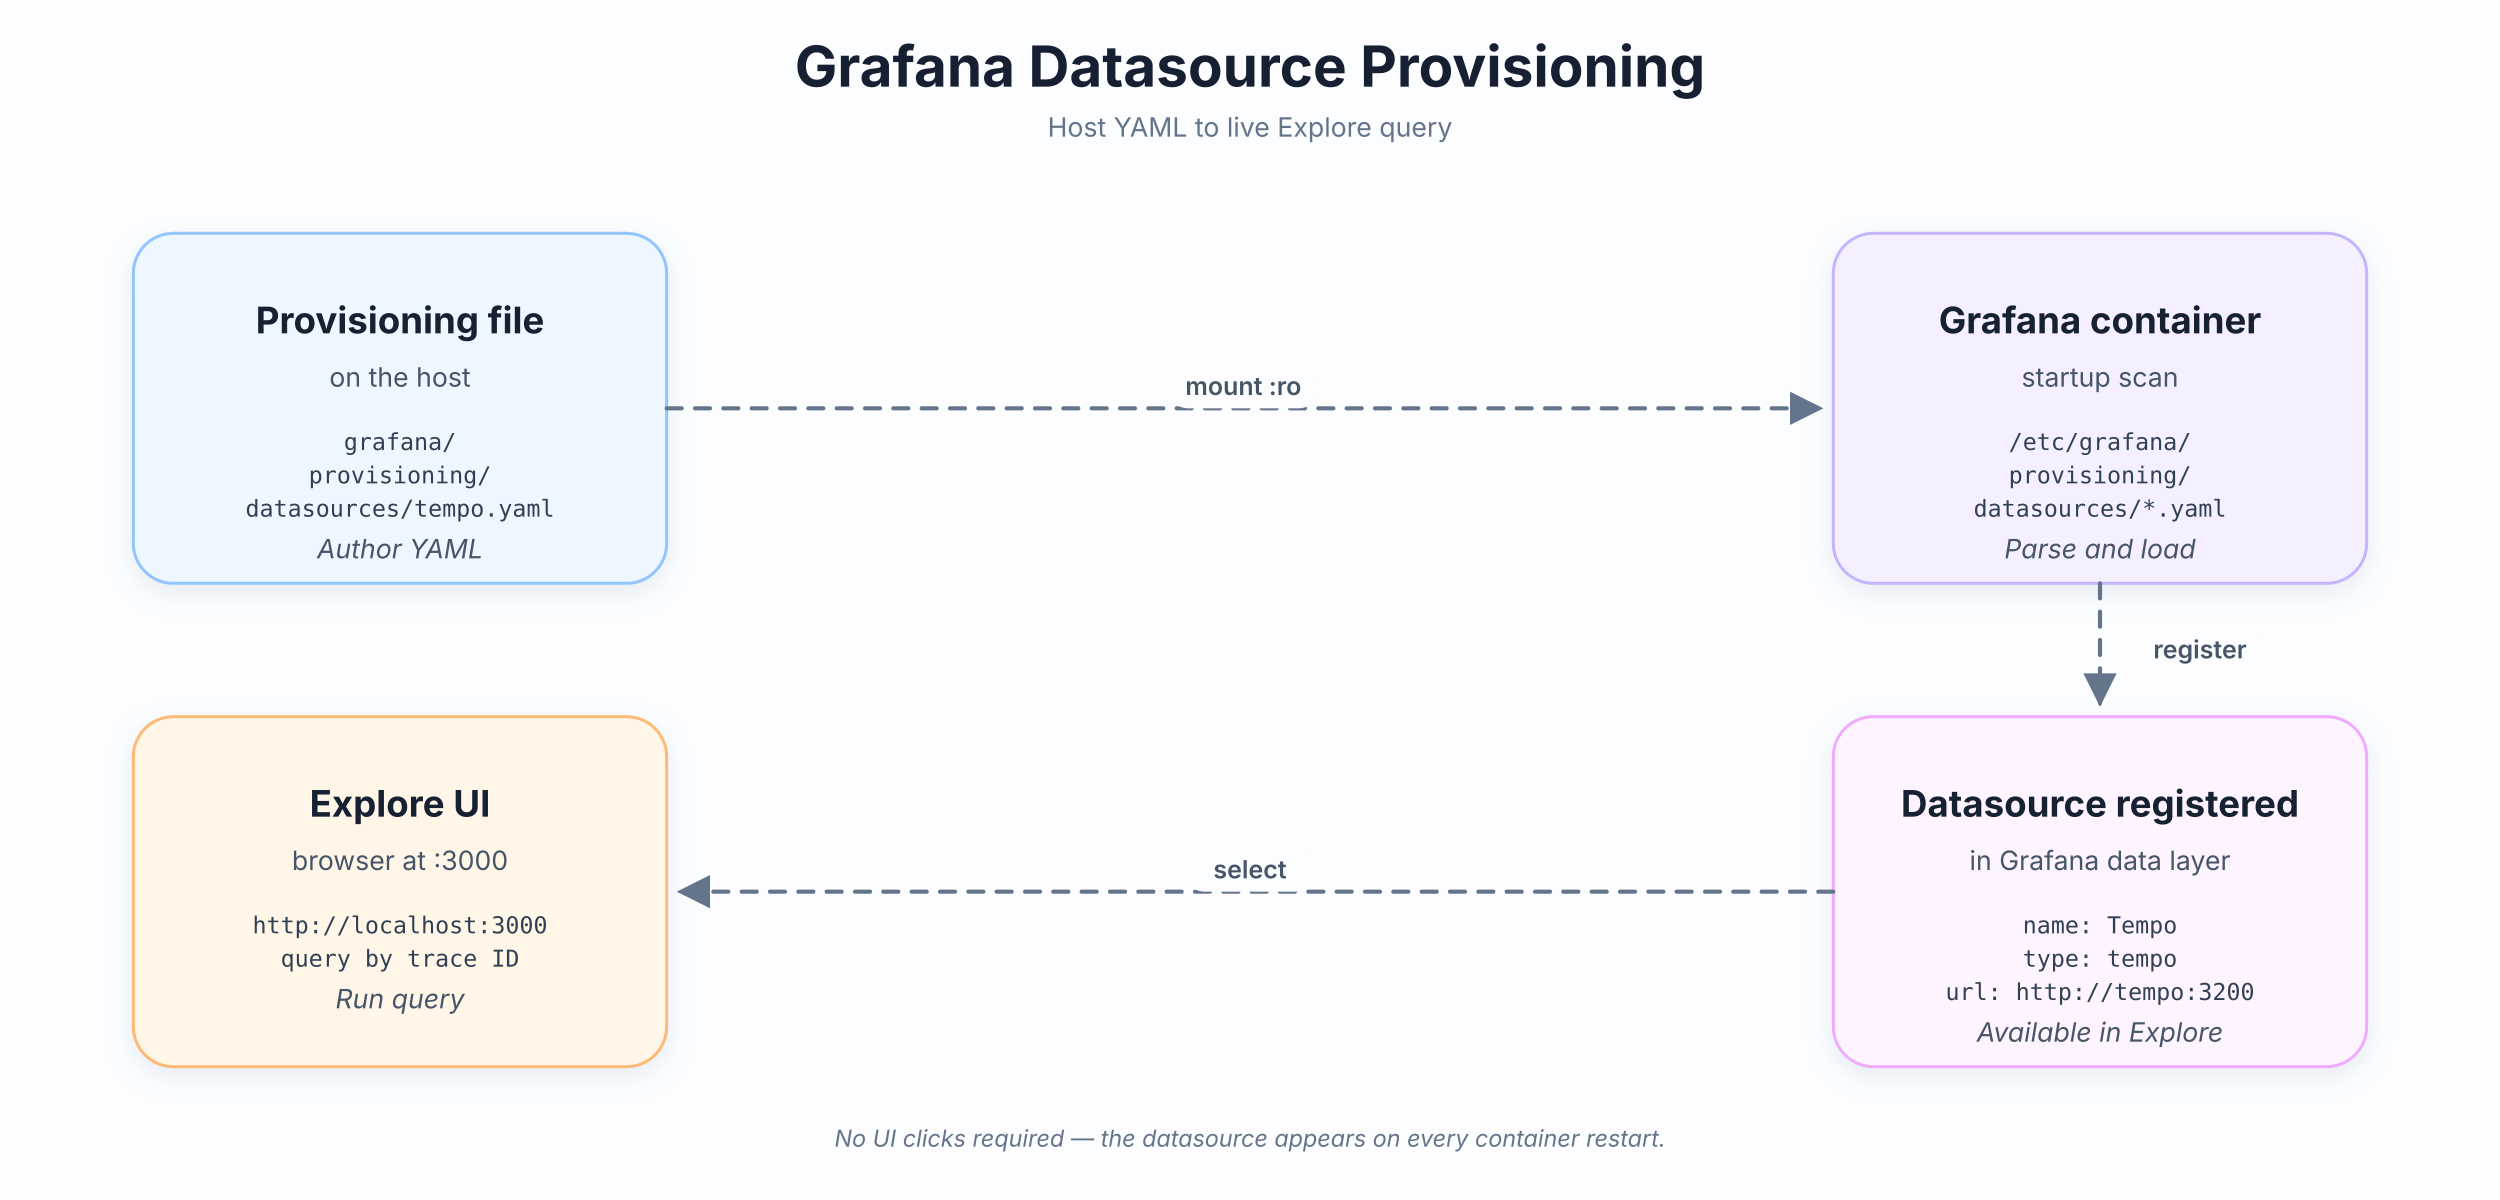
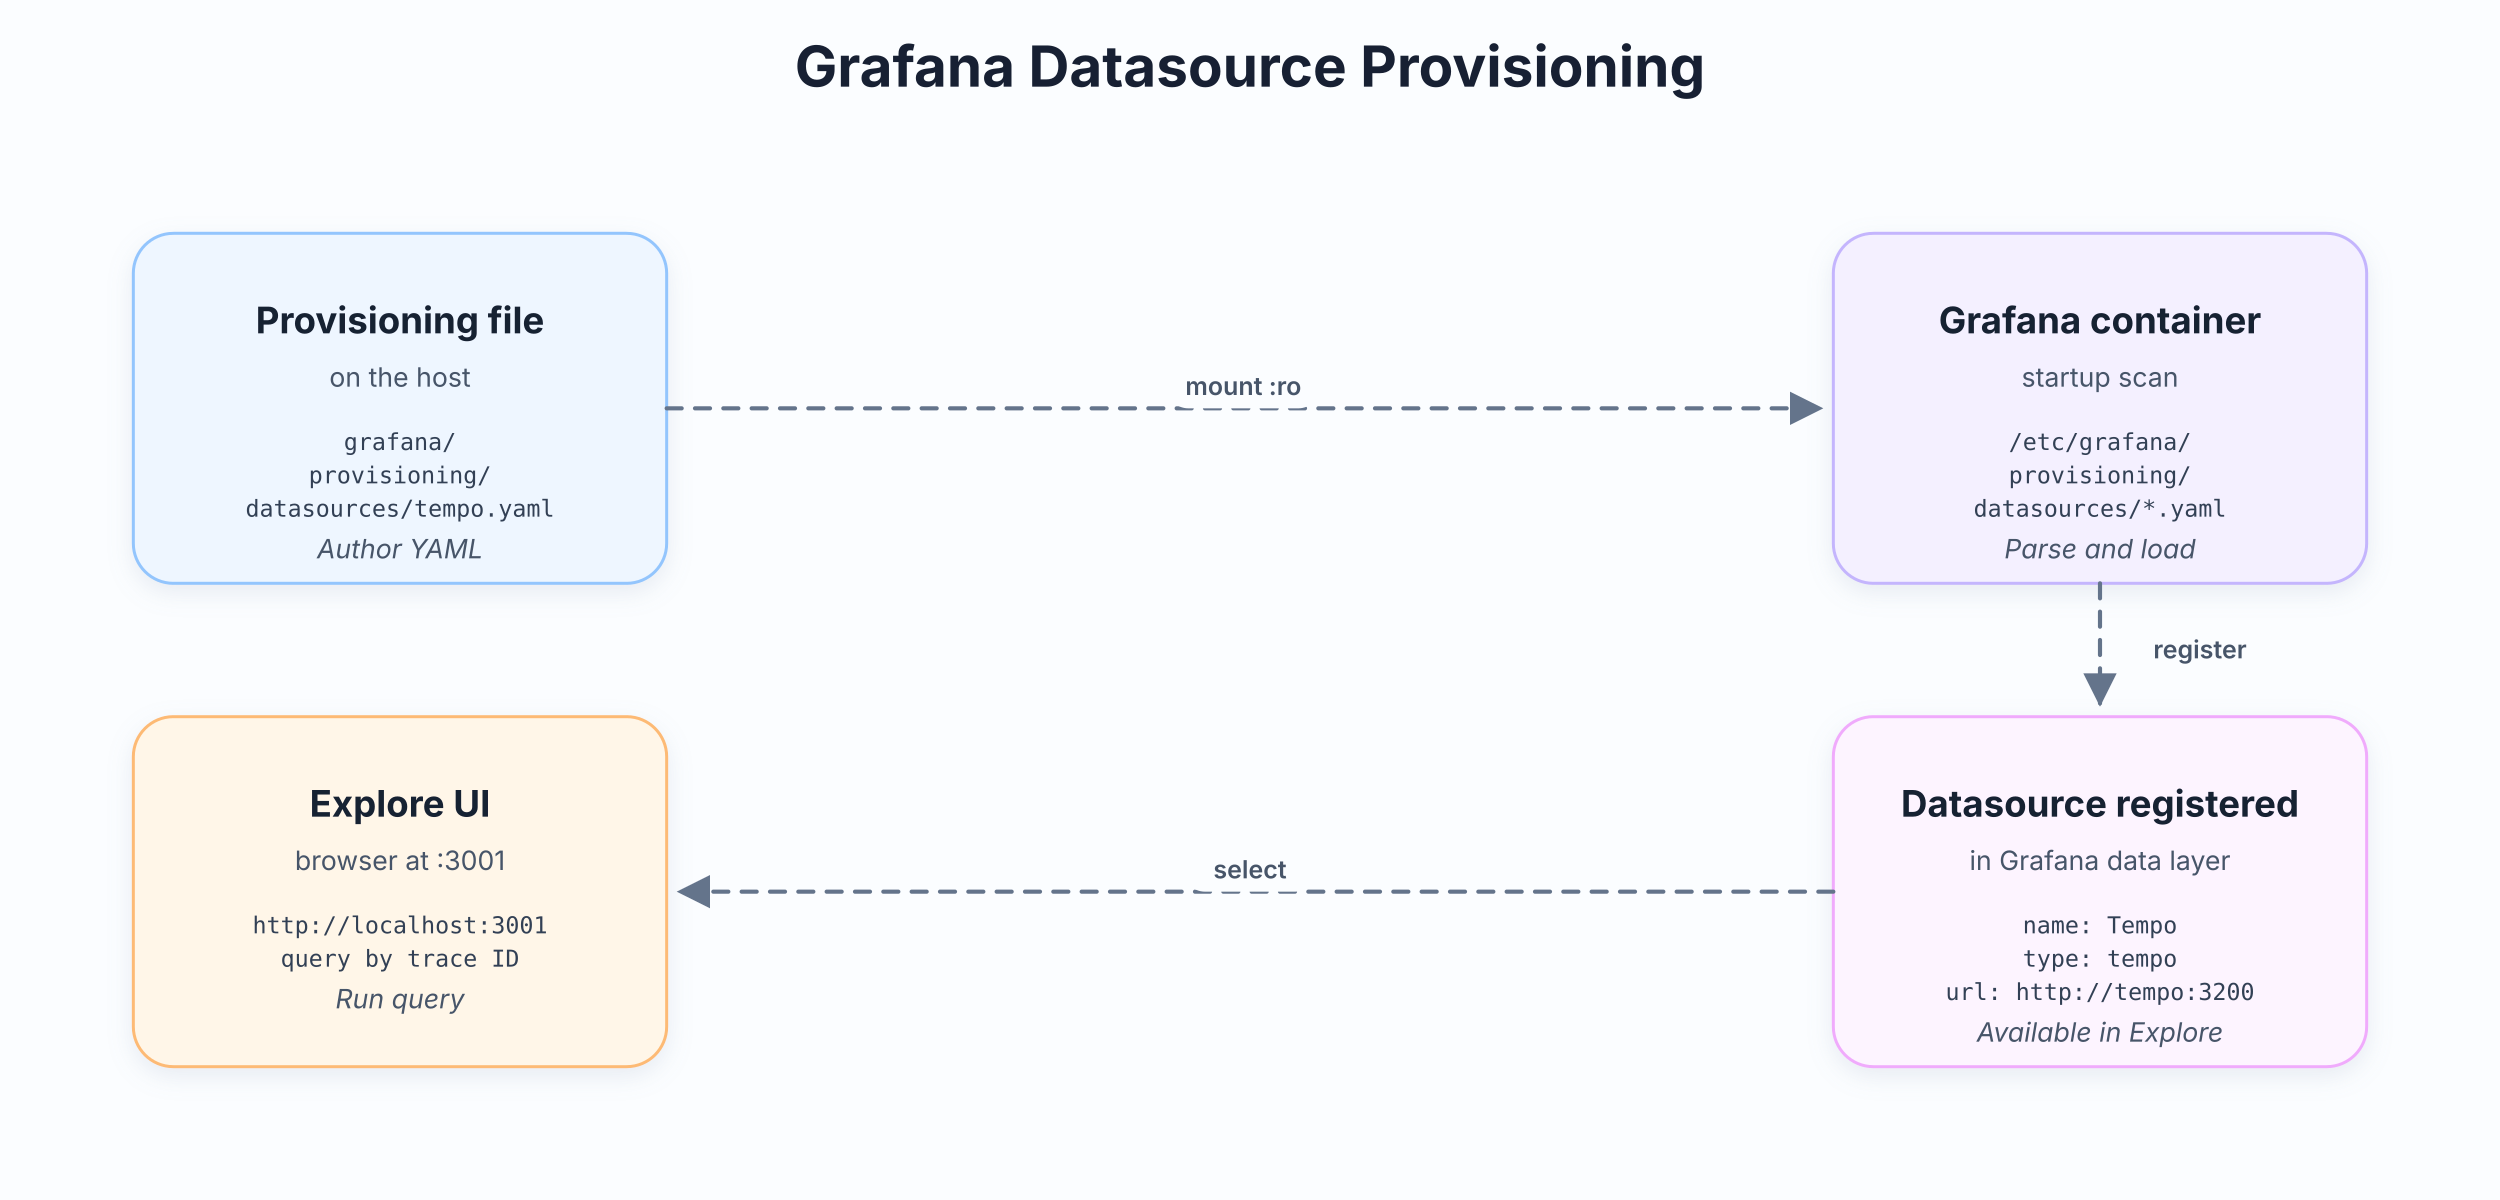
<svg xmlns="http://www.w3.org/2000/svg" width="1500" height="720" viewBox="0 0 1500 720" font-family="Inter, Helvetica, Arial, sans-serif">
  <style>
    @keyframes dash-flow { to { stroke-dashoffset: 0; } }
    .title { font-size: 34px; font-weight: 700; fill: #172033; text-anchor: middle; }
    .subtitle { font-size: 16px; fill: #64748b; text-anchor: middle; }
    .card-title { font-size: 22px; font-weight: 700; fill: #172033; text-anchor: middle; }
    .card-sub { font-size: 16px; fill: #475569; text-anchor: middle; }
    .card-code { font: 14px Menlo, Consolas, monospace; fill: #334155; text-anchor: middle; }
    .edge-label { font-size: 15px; font-weight: 600; fill: #475569; text-anchor: middle; }
    .note { font-size: 14px; fill: #64748b; text-anchor: middle; font-style: italic; }
    .edge { stroke: #64748b; stroke-width: 2.5; stroke-linecap: round; stroke-linejoin: round; stroke-dasharray: 9 8; stroke-dashoffset: -17; animation: dash-flow 700ms linear infinite; fill: none; }
  </style>
  <defs>
    <filter id="shadow" x="-15%" y="-15%" width="130%" height="140%">
      <feDropShadow dx="0" dy="5" stdDeviation="7" flood-color="#94a3b8" flood-opacity="0.18" />
    </filter>
    <marker id="arrow" viewBox="0 0 10 10" refX="9" refY="5" markerWidth="8" markerHeight="8" orient="auto">
      <path d="M0 0 L10 5 L0 10 Z" fill="#64748b" />
    </marker>
  </defs>
  <rect width="1500" height="720" fill="#fbfdff" />
  <text class="title" x="750" y="52">Grafana Datasource Provisioning</text>
-   <text class="subtitle" x="750" y="82">Host YAML to live Explore query</text>
  <g id="file-card" filter="url(#shadow)">
    <rect x="80" y="140" width="320" height="210" rx="24" fill="#eef6ff" stroke="#93c5fd" stroke-width="1.8" />
    <text class="card-title" x="240" y="200">Provisioning file</text>
    <text class="card-sub" x="240" y="232">on the host</text>
    <text class="card-code" x="240" y="270">grafana/</text>
    <text class="card-code" x="240" y="290">provisioning/</text>
    <text class="card-code" x="240" y="310">datasources/tempo.yaml</text>
    <text class="card-sub" x="240" y="335" font-style="italic">Author YAML</text>
  </g>
  <g id="container-card" filter="url(#shadow)">
    <rect x="1100" y="140" width="320" height="210" rx="24" fill="#f4f0ff" stroke="#c4b5fd" stroke-width="1.8" />
    <text class="card-title" x="1260" y="200">Grafana container</text>
    <text class="card-sub" x="1260" y="232">startup scan</text>
    <text class="card-code" x="1260" y="270">/etc/grafana/</text>
    <text class="card-code" x="1260" y="290">provisioning/</text>
    <text class="card-code" x="1260" y="310">datasources/*.yaml</text>
    <text class="card-sub" x="1260" y="335" font-style="italic">Parse and load</text>
  </g>
  <g id="registered-card" filter="url(#shadow)">
    <rect x="1100" y="430" width="320" height="210" rx="24" fill="#fdf4ff" stroke="#f0abfc" stroke-width="1.8" />
    <text class="card-title" x="1260" y="490">Datasource registered</text>
    <text class="card-sub" x="1260" y="522">in Grafana data layer</text>
    <text class="card-code" x="1260" y="560">name: Tempo</text>
    <text class="card-code" x="1260" y="580">type: tempo</text>
    <text class="card-code" x="1260" y="600">url: http://tempo:3200</text>
    <text class="card-sub" x="1260" y="625" font-style="italic">Available in Explore</text>
  </g>
  <g id="explore-card" filter="url(#shadow)">
    <rect x="80" y="430" width="320" height="210" rx="24" fill="#fff6e8" stroke="#fdba74" stroke-width="1.8" />
    <text class="card-title" x="240" y="490">Explore UI</text>
-     <text class="card-sub" x="240" y="522">browser at :3000</text>
-     <text class="card-code" x="240" y="560">http://localhost:3000</text>
+     <text class="card-sub" x="240" y="522">browser at :3001</text>
+     <text class="card-code" x="240" y="560">http://localhost:3001</text>
    <text class="card-code" x="240" y="580">query by trace ID</text>
    <text class="card-sub" x="240" y="605" font-style="italic">Run query</text>
  </g>
  <line class="edge" x1="400" y1="245" x2="1092" y2="245" marker-end="url(#arrow)" />
  <rect x="700" y="218" width="92" height="27" rx="13" fill="#fbfdff" />
  <text class="edge-label" x="746" y="237">mount :ro</text>
  <line class="edge" x1="1260" y1="350" x2="1260" y2="422" marker-end="url(#arrow)" />
  <rect x="1280" y="376" width="80" height="27" rx="13" fill="#fbfdff" />
  <text class="edge-label" x="1320" y="395">register</text>
  <line class="edge" x1="1100" y1="535" x2="408" y2="535" marker-end="url(#arrow)" />
  <rect x="710" y="508" width="80" height="27" rx="13" fill="#fbfdff" />
  <text class="edge-label" x="750" y="527">select</text>
-   <text class="note" x="750" y="688">No UI clicks required — the datasource appears on every container restart.</text>
  <mxfile host="app.diagrams.net" type="device">
    <diagram name="Provisioning Flow" id="lab9-provisioning">
      <mxGraphModel dx="1500" dy="720" grid="1" gridSize="10" guides="1" tooltips="1" connect="1" arrows="1" fold="1" page="1" pageScale="1" pageWidth="1500" pageHeight="720" math="0" shadow="1">
        <root>
          <mxCell id="0" />
          <mxCell id="1" parent="0" />
          <mxCell id="title" value="Grafana Datasource Provisioning" style="text;html=1;align=center;verticalAlign=middle;fontSize=34;fontStyle=1;fontColor=#172033;" vertex="1" parent="1">
            <mxGeometry x="430" y="22" width="640" height="46" as="geometry" />
-           </mxCell>
-           <mxCell id="subtitle" value="Host YAML to live Explore query" style="text;html=1;align=center;verticalAlign=middle;fontSize=16;fontColor=#64748b;" vertex="1" parent="1">
-             <mxGeometry x="500" y="66" width="500" height="28" as="geometry" />
          </mxCell>
          <mxCell id="file" value="Provisioning file&#10;&#10;on the host&#10;&#10;grafana/provisioning/&#10;datasources/tempo.yaml&#10;&#10;Author YAML" style="rounded=1;whiteSpace=wrap;html=1;fillColor=#eef6ff;strokeColor=#93c5fd;strokeWidth=2;fontSize=17;fontColor=#172033;align=center;verticalAlign=middle;fontStyle=0;arcSize=12;shadow=1;" vertex="1" parent="1">
            <mxGeometry x="80" y="140" width="320" height="210" as="geometry" />
          </mxCell>
          <mxCell id="container" value="Grafana container&#10;&#10;startup scan&#10;&#10;/etc/grafana/provisioning/&#10;datasources/*.yaml&#10;&#10;Parse and load" style="rounded=1;whiteSpace=wrap;html=1;fillColor=#f4f0ff;strokeColor=#c4b5fd;strokeWidth=2;fontSize=17;fontColor=#172033;align=center;verticalAlign=middle;fontStyle=0;arcSize=12;shadow=1;" vertex="1" parent="1">
            <mxGeometry x="1100" y="140" width="320" height="210" as="geometry" />
          </mxCell>
          <mxCell id="registered" value="Datasource registered&#10;&#10;in Grafana data layer&#10;&#10;name: Tempo&#10;type: tempo&#10;url: http://tempo:3200&#10;&#10;Available in Explore" style="rounded=1;whiteSpace=wrap;html=1;fillColor=#fdf4ff;strokeColor=#f0abfc;strokeWidth=2;fontSize=17;fontColor=#172033;align=center;verticalAlign=middle;fontStyle=0;arcSize=12;shadow=1;" vertex="1" parent="1">
            <mxGeometry x="1100" y="430" width="320" height="210" as="geometry" />
          </mxCell>
-           <mxCell id="explore" value="Explore UI&#10;&#10;browser at :3000&#10;&#10;http://localhost:3000&#10;query by trace ID&#10;&#10;Run query" style="rounded=1;whiteSpace=wrap;html=1;fillColor=#fff6e8;strokeColor=#fdba74;strokeWidth=2;fontSize=17;fontColor=#172033;align=center;verticalAlign=middle;fontStyle=0;arcSize=12;shadow=1;" vertex="1" parent="1">
+           <mxCell id="explore" value="Explore UI&#10;&#10;browser at :3001&#10;&#10;http://localhost:3001&#10;query by trace ID&#10;&#10;Run query" style="rounded=1;whiteSpace=wrap;html=1;fillColor=#fff6e8;strokeColor=#fdba74;strokeWidth=2;fontSize=17;fontColor=#172033;align=center;verticalAlign=middle;fontStyle=0;arcSize=12;shadow=1;" vertex="1" parent="1">
            <mxGeometry x="80" y="430" width="320" height="210" as="geometry" />
          </mxCell>
          <mxCell id="mount" value="mount :ro" style="edgeStyle=orthogonalEdgeStyle;rounded=1;html=1;endArrow=classic;strokeColor=#64748b;strokeWidth=2;dashed=1;fontSize=15;fontStyle=1;fontColor=#475569;labelBackgroundColor=#fbfdff;" edge="1" parent="1" source="file" target="container">
            <mxGeometry relative="1" as="geometry" />
          </mxCell>
          <mxCell id="register" value="register" style="edgeStyle=orthogonalEdgeStyle;rounded=1;html=1;endArrow=classic;strokeColor=#64748b;strokeWidth=2;dashed=1;fontSize=15;fontStyle=1;fontColor=#475569;labelBackgroundColor=#fbfdff;" edge="1" parent="1" source="container" target="registered">
            <mxGeometry relative="1" as="geometry" />
          </mxCell>
          <mxCell id="select" value="select" style="edgeStyle=orthogonalEdgeStyle;rounded=1;html=1;endArrow=classic;strokeColor=#64748b;strokeWidth=2;dashed=1;fontSize=15;fontStyle=1;fontColor=#475569;labelBackgroundColor=#fbfdff;" edge="1" parent="1" source="registered" target="explore">
            <mxGeometry relative="1" as="geometry" />
          </mxCell>
-           <mxCell id="note" value="No UI clicks required — the datasource appears on every container restart." style="text;html=1;align=center;verticalAlign=middle;fontSize=14;fontColor=#64748b;fontStyle=2;" vertex="1" parent="1">
-             <mxGeometry x="350" y="668" width="800" height="28" as="geometry" />
-           </mxCell>
        </root>
      </mxGraphModel>
    </diagram>
  </mxfile>
</svg>
